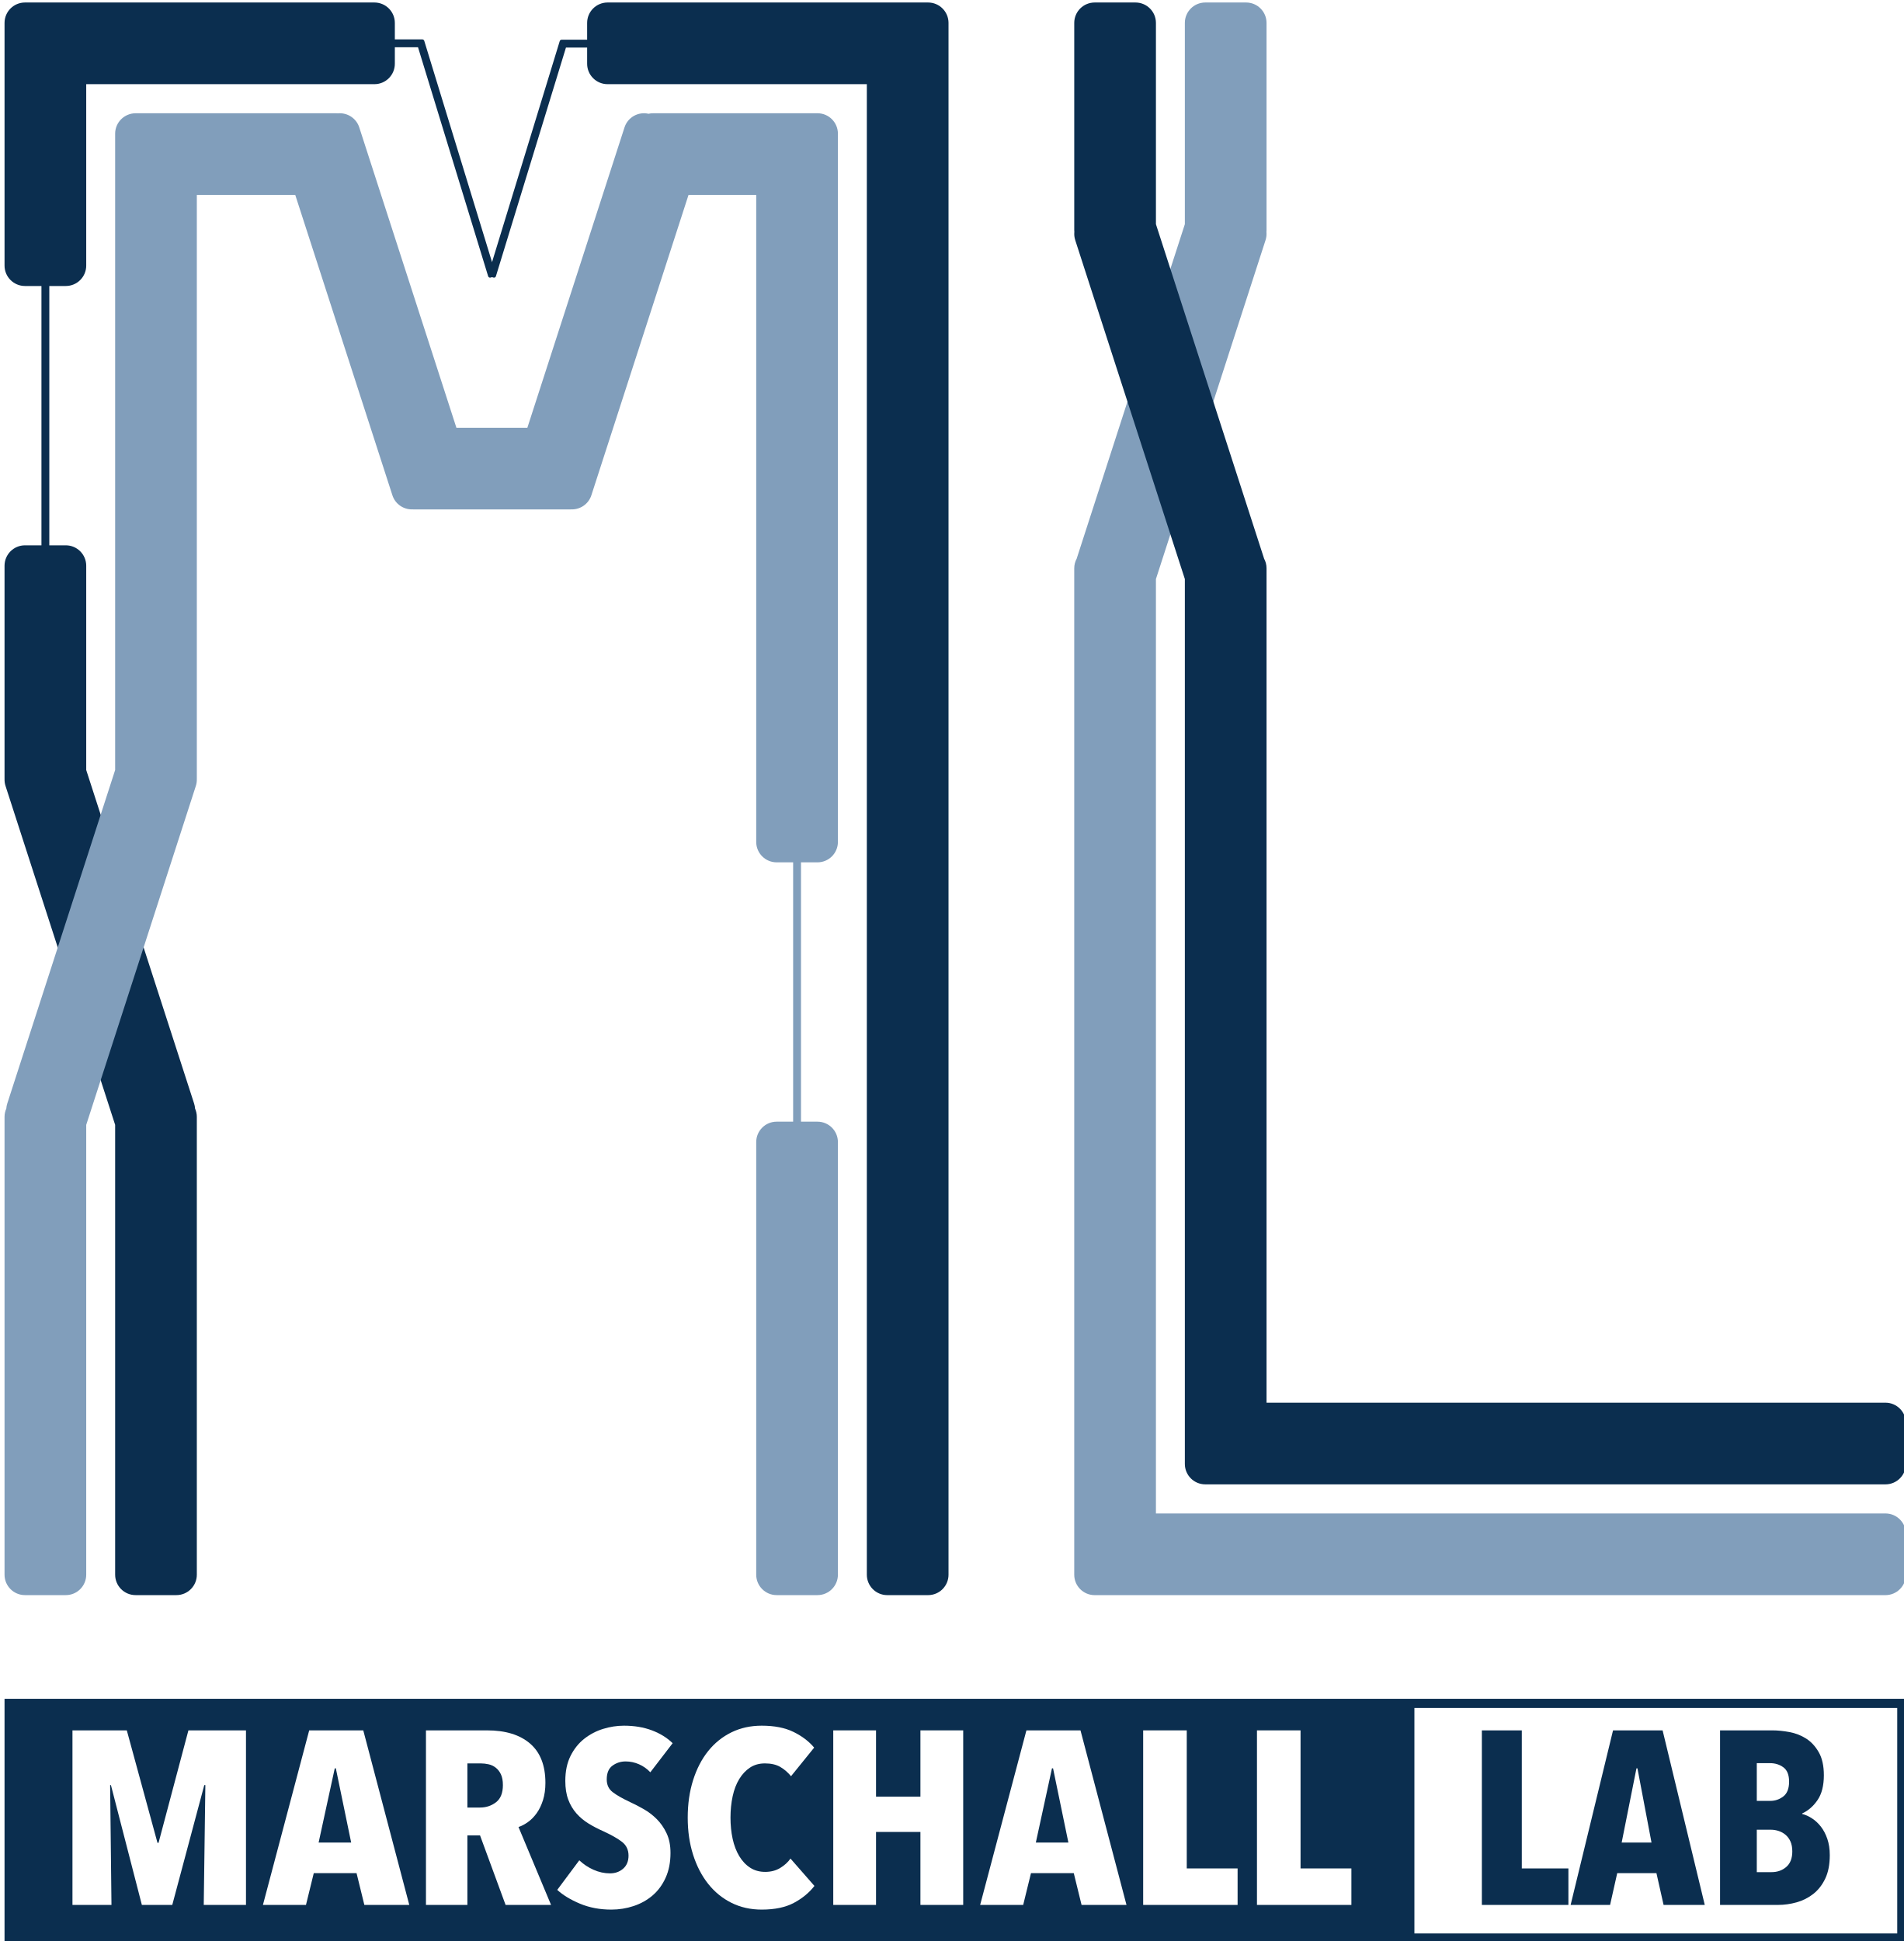
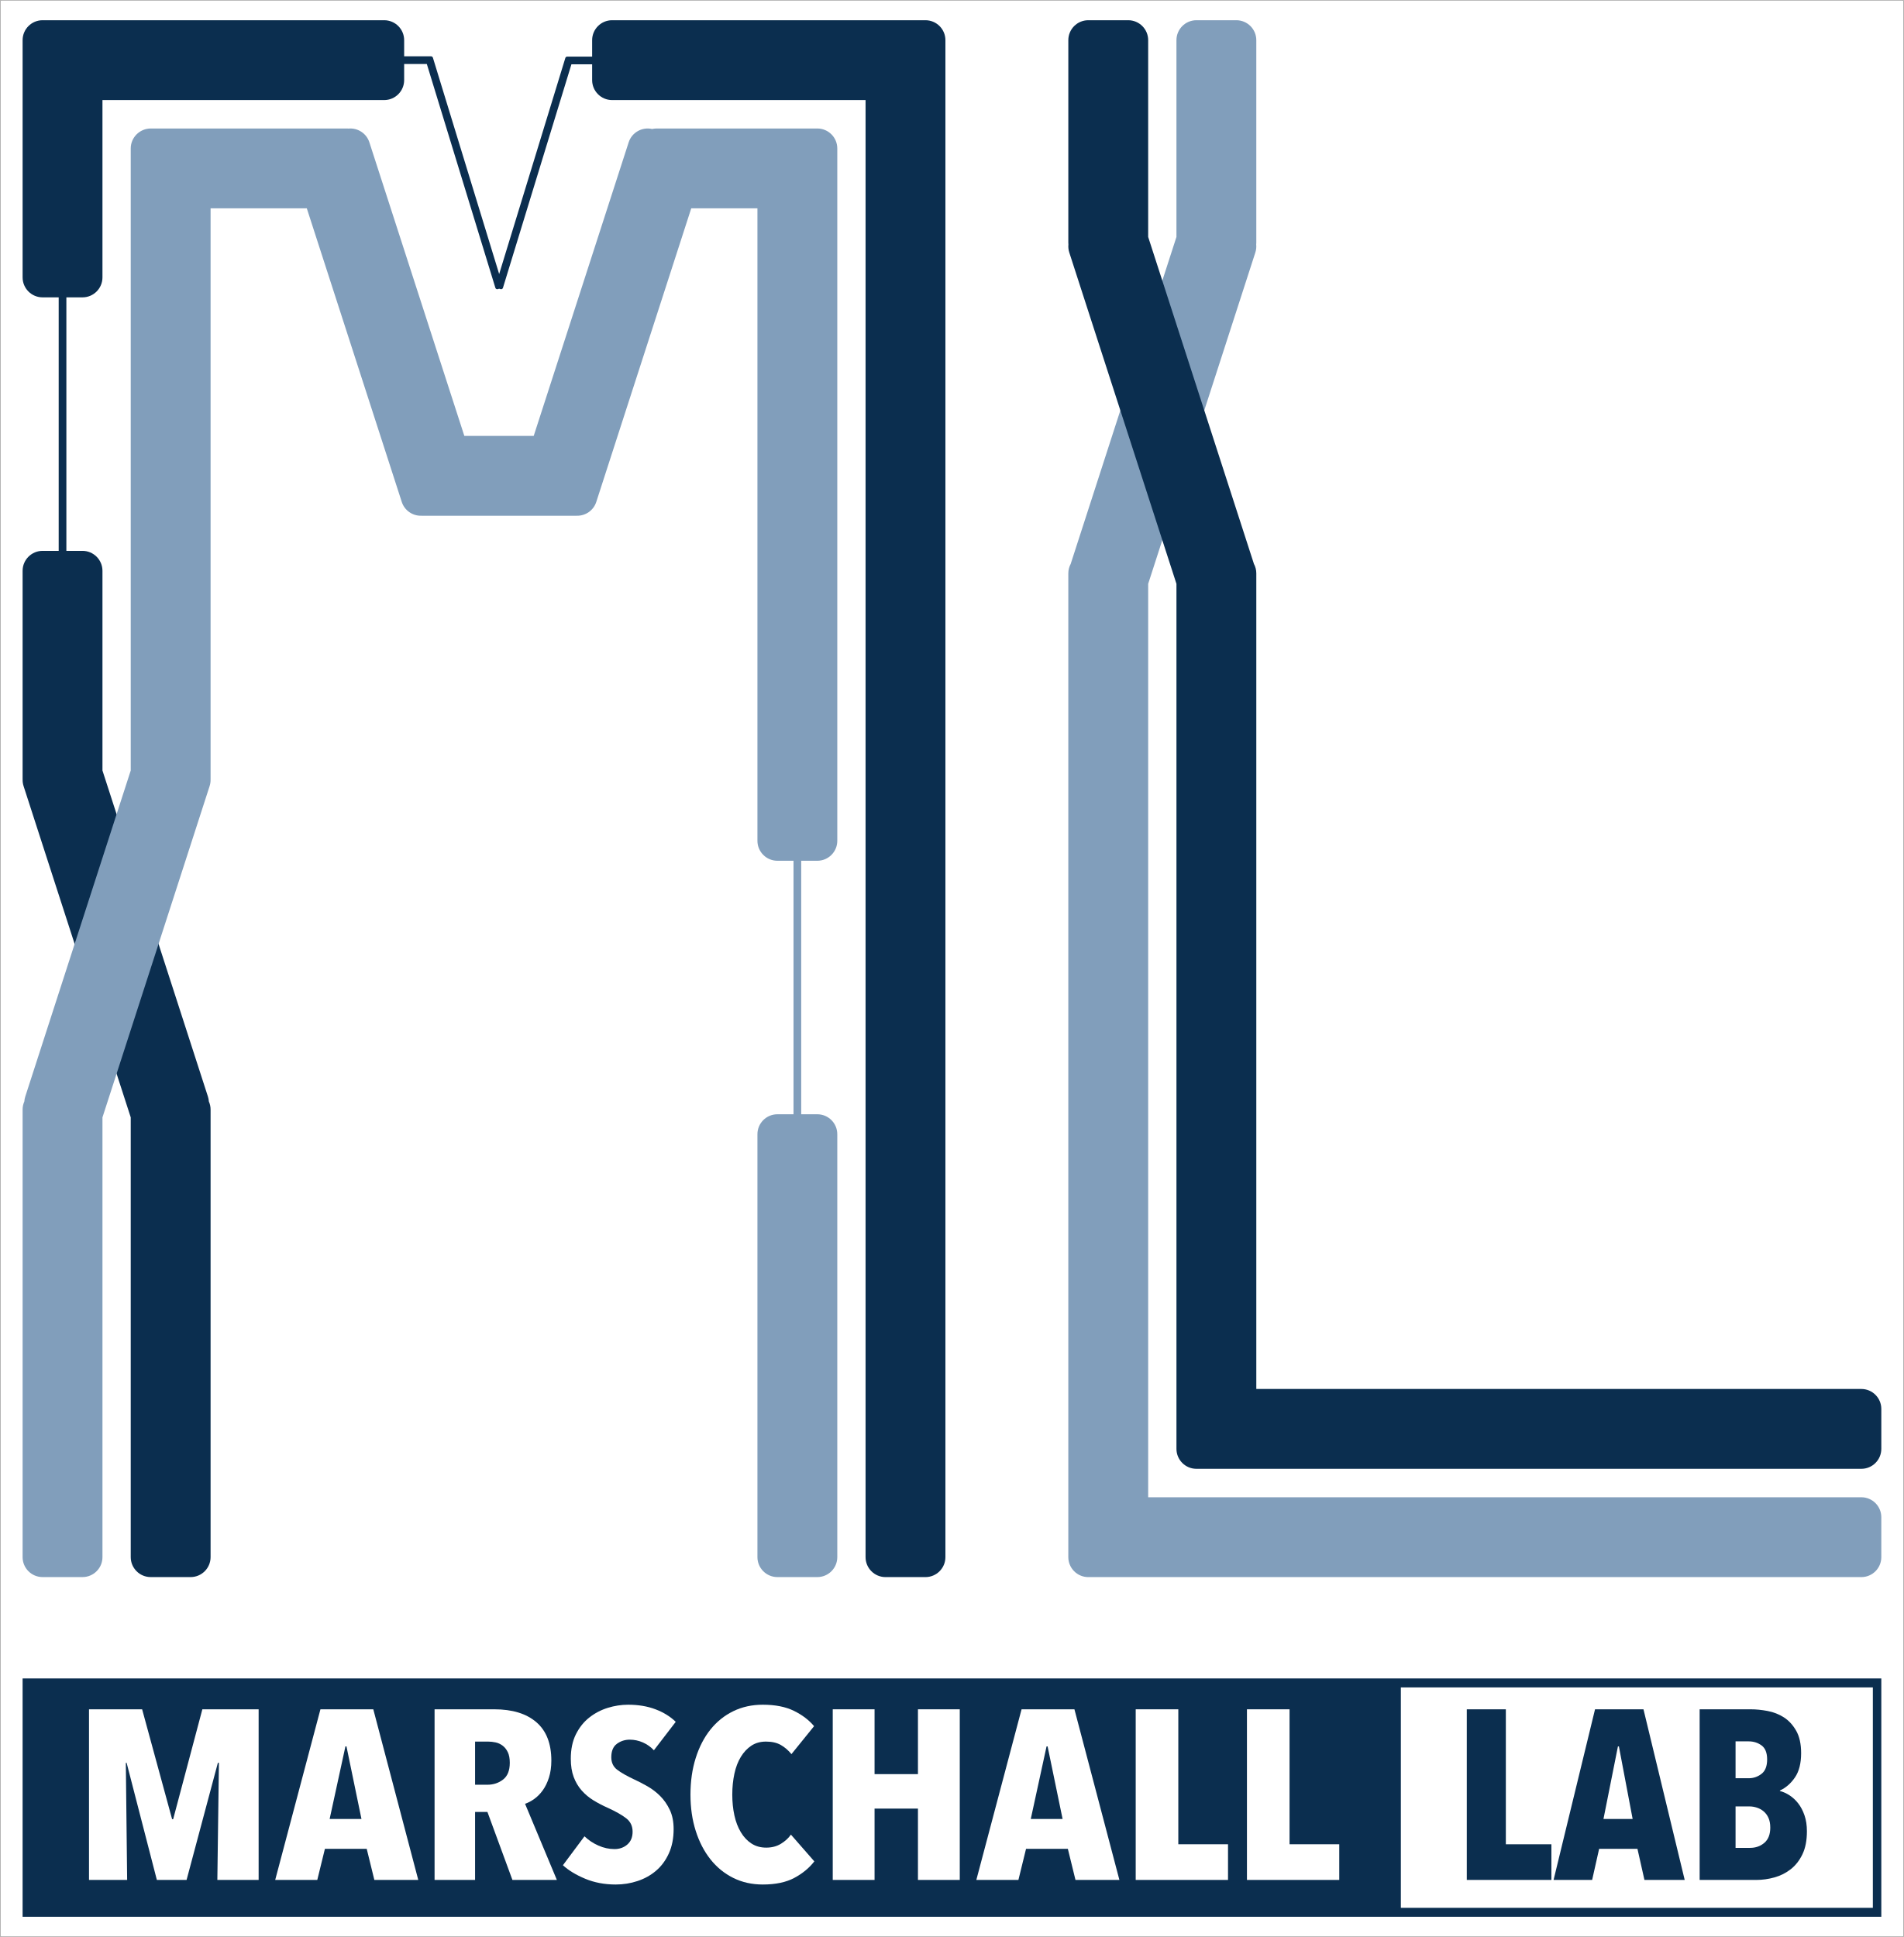
- <svg xmlns="http://www.w3.org/2000/svg" width="100%" height="100%" viewBox="0 0 3159 3221" version="1.1" xml:space="preserve" style="fill-rule:evenodd;clip-rule:evenodd;stroke-linejoin:round;stroke-miterlimit:2;" id="svg34">
+ <svg xmlns="http://www.w3.org/2000/svg" width="3231.496" height="3288.189" viewBox="0 0 3231.496 3288.189" version="1.1" xml:space="preserve" style="clip-rule:evenodd;fill-rule:evenodd;stroke-linejoin:round;stroke-miterlimit:2" id="svg34">
  <defs id="defs38" />
-   <g id="g866">
+   <g id="g866" transform="translate(30.83853,30.18245)">
    <rect ry="2.087" y="-29.993" x="-30.649" height="3287.809" width="3231.116" id="rect847" style="fill:#ffffff;fill-opacity:1;stroke:#000000;stroke-width:0.38;stroke-linecap:square;stroke-linejoin:round;stroke-miterlimit:4;stroke-dasharray:none;stroke-dashoffset:0;stroke-opacity:1" />
    <g transform="translate(7.527912,4.148094)" id="g865">
      <path d="M 1958.4,367.908 V 33.883 C 1958.4,15.183 1973.584,0 1992.284,0 h 67.766 c 18.704,0 33.883,15.183 33.883,33.883 v 343.613 c 0,1.096 -0.05,2.179 -0.155,3.25 0.43,4.467 -0.025,9.096 -1.495,13.637 l -181.875,562.384 v 1550.6 h 1210.46 c 18.7,0 33.883,15.183 33.883,33.887 v 67.767 c 0,18.7 -15.183,33.883 -33.883,33.883 h -1312.11 c -18.7,0 -33.884,-15.183 -33.884,-33.883 V 938.971 c 0,-5.854 1.488,-11.358 4.104,-16.162 0.13,-0.467 0.267,-0.929 0.417,-1.396 L 1958.4,367.9 Z" style="fill:#819ebb" id="path2" />
      <path d="m 1775.04,380.746 c -0.434,4.467 0.024,9.096 1.491,13.637 l 181.875,562.384 v 1468.43 c 0,18.7 15.184,33.883 33.884,33.883 h 1128.59 c 18.7,0 33.883,-15.183 33.883,-33.883 v -67.767 c 0,-18.7 -15.183,-33.883 -33.883,-33.883 H 2093.94 l 10e-4,-1384.57 c -10e-4,-5.854 -1.484,-11.358 -4.101,-16.162 -0.129,-0.467 -0.266,-0.929 -0.416,-1.396 L 1910.416,367.906 V 33.881 c 0,-18.7 -15.18,-33.883 -33.884,-33.883 h -67.766 c -18.7,0 -33.884,15.183 -33.884,33.883 v 343.613 c 0,1.096 0.054,2.179 0.159,3.25 z" style="fill:#0b2e4f" id="path4" />
      <rect x="0" y="2814.93" width="3154.76" height="404.6" style="fill:#0b2e4f" id="rect6" />
      <g id="g26">
        <path d="m 330.533,3156.98 2.675,-198.833 h -1.783 l -53.117,198.833 h -50.441 l -51.334,-198.833 h -1.337 l 2.233,198.833 h -64.725 v -289.658 h 90.167 l 50.887,186.558 h 1.784 l 49.546,-186.558 h 95.525 v 289.658 z" style="fill:#ffffff;fill-rule:nonzero" id="path8" />
        <path d="m 597.012,3156.98 -12.941,-52.775 h -70.975 l -12.946,52.775 h -71.417 l 76.775,-289.658 h 89.721 l 76.329,289.658 h -74.545 z m -47.313,-226.654 h -1.788 l -26.779,123.146 h 54.009 z" style="fill:#ffffff;fill-rule:nonzero" id="path10" />
        <path d="m 831.358,3156.98 -42.404,-115.371 h -20.983 v 115.371 h -68.738 v -289.658 h 101.325 c 30.65,0 54.459,7.296 71.417,21.887 16.963,14.592 25.446,36.342 25.446,65.254 0,10.638 -1.342,20.184 -4.017,28.638 -2.679,8.458 -6.175,15.683 -10.491,21.683 -4.317,6.004 -9.15,10.913 -14.509,14.729 -5.354,3.821 -10.562,6.546 -15.621,8.184 l 54.009,129.283 z m -4.466,-198.833 c 0,-7.367 -1.113,-13.367 -3.346,-18.004 -2.234,-4.634 -5.134,-8.317 -8.704,-11.046 -3.571,-2.725 -7.513,-4.567 -11.83,-5.521 -4.316,-0.954 -8.554,-1.433 -12.72,-1.433 h -22.321 v 73.233 h 20.983 c 10.117,0 18.967,-2.933 26.558,-8.796 7.588,-5.862 11.38,-15.342 11.38,-28.433 z" style="fill:#ffffff;fill-rule:nonzero" id="path12" />
        <path d="m 1071.5,2936.87 c -5.358,-5.729 -11.608,-10.158 -18.75,-13.296 -7.141,-3.138 -14.579,-4.704 -22.317,-4.704 -8.033,0 -15.25,2.317 -21.649,6.954 -6.396,4.638 -9.596,12.275 -9.596,22.908 0,9.005 3.275,16.025 9.821,21.071 6.545,5.046 16.216,10.571 29.012,16.571 7.142,3.271 14.658,7.158 22.542,11.658 7.887,4.5 15.104,10.025 21.65,16.571 6.546,6.546 11.975,14.388 16.291,23.525 4.317,9.138 6.471,19.979 6.471,32.525 0,15.546 -2.675,29.254 -8.033,41.117 -5.354,11.867 -12.571,21.683 -21.65,29.458 -9.075,7.771 -19.563,13.638 -31.467,17.592 -11.904,3.954 -24.254,5.933 -37.05,5.933 -19.046,0 -36.379,-3.275 -52,-9.821 -15.625,-6.546 -28.196,-14.183 -37.721,-22.912 l 36.605,-49.092 c 6.845,6.546 14.729,11.796 23.658,15.75 8.925,3.954 18.004,5.933 27.229,5.933 8.629,0 15.917,-2.591 21.871,-7.775 5.95,-5.183 8.925,-12.408 8.925,-21.683 0,-9.546 -3.571,-17.117 -10.713,-22.704 -7.141,-5.592 -17.554,-11.525 -31.245,-17.8 -8.63,-3.817 -16.738,-8.046 -24.325,-12.683 -7.588,-4.634 -14.284,-10.225 -20.088,-16.771 -5.804,-6.546 -10.342,-14.183 -13.612,-22.913 -3.275,-8.729 -4.913,-19.091 -4.913,-31.091 0,-16.096 2.904,-29.938 8.704,-41.529 5.804,-11.592 13.392,-21.067 22.767,-28.434 9.371,-7.362 19.787,-12.816 31.246,-16.362 11.454,-3.546 22.987,-5.321 34.591,-5.321 17.259,0 32.734,2.592 46.425,7.775 13.688,5.179 25.142,12.271 34.367,21.275 z" style="fill:#ffffff;fill-rule:nonzero" id="path14" />
        <path d="m 1343.79,3125.47 c -8.63,11.183 -19.938,20.525 -33.925,28.025 -13.984,7.504 -31.842,11.254 -53.563,11.254 -18.45,0 -35.187,-3.75 -50.217,-11.254 -15.029,-7.5 -27.9,-18 -38.612,-31.5 -10.713,-13.5 -19.042,-29.596 -24.996,-48.279 -5.95,-18.683 -8.925,-39.204 -8.925,-61.571 0,-22.637 2.975,-43.367 8.925,-62.187 5.954,-18.821 14.283,-34.913 24.996,-48.275 10.712,-13.367 23.583,-23.73 38.612,-31.096 15.03,-7.363 31.767,-11.046 50.217,-11.046 21.129,0 38.758,3.479 52.896,10.433 14.133,6.954 25.517,15.613 34.146,25.979 l -38.388,47.459 c -5.358,-6.546 -11.383,-11.729 -18.079,-15.546 -6.696,-3.821 -15.1,-5.729 -25.221,-5.729 -9.521,0 -17.779,2.321 -24.771,6.954 -6.995,4.637 -12.946,10.979 -17.854,19.025 -4.912,8.046 -8.558,17.592 -10.937,28.637 -2.38,11.05 -3.571,22.846 -3.571,35.392 0,12.546 1.191,24.275 3.571,35.183 2.379,10.913 6.025,20.459 10.937,28.638 4.908,8.183 10.934,14.596 18.075,19.229 7.142,4.638 15.475,6.958 25,6.958 9.521,0 17.854,-2.183 24.996,-6.545 7.142,-4.367 12.796,-9.55 16.963,-15.55 z" style="fill:#ffffff;fill-rule:nonzero" id="path16" />
        <path d="m 1519.66,3156.98 v -121.1 h -73.654 v 121.1 h -70.971 v -289.658 h 70.971 v 110.054 h 73.654 v -110.054 h 70.971 v 289.658 z" style="fill:#ffffff;fill-rule:nonzero" id="path18" />
        <path d="m 1787.03,3156.98 -12.941,-52.775 h -70.975 l -12.942,52.775 h -71.421 l 76.775,-289.658 h 89.721 l 76.329,289.658 z m -47.312,-226.654 h -1.788 l -26.779,123.146 h 54.008 z" style="fill:#ffffff;fill-rule:nonzero" id="path20" />
        <path d="m 1889.25,3156.98 v -289.658 h 72.313 v 229.108 h 84.362 v 60.55 z" style="fill:#ffffff;fill-rule:nonzero" id="path22" />
        <path d="m 2078.06,3156.98 -10e-4,-289.658 h 72.313 v 229.108 h 84.363 v 60.55 z" style="fill:#ffffff;fill-rule:nonzero" id="path24" />
      </g>
      <path d="m 3140.4,2830.2 h -801.117 v 374.071 H 3140.4 Z m -689.196,326.783 v -289.658 h 66.279 v 229.108 h 77.325 v 60.55 z m 577.275,-82.642 c 0,15.546 -2.525,28.571 -7.571,39.071 -5.046,10.5 -11.658,18.954 -19.841,25.367 -8.184,6.408 -17.388,11.046 -27.617,13.908 -10.229,2.863 -20.525,4.296 -30.888,4.296 h -96.145 v -289.658 h 86.737 c 9,0 18.546,0.954 28.638,2.862 10.091,1.909 19.295,5.525 27.616,10.842 8.317,5.321 15.271,12.887 20.863,22.708 5.591,9.817 8.387,22.5 8.387,38.046 0,17.183 -3.475,30.892 -10.433,41.117 -6.954,10.229 -15.475,17.662 -25.571,22.3 v 0.816 c 5.458,1.363 10.913,3.817 16.367,7.363 5.454,3.546 10.366,8.117 14.729,13.708 4.362,5.592 7.908,12.342 10.637,20.25 2.725,7.913 4.092,16.913 4.092,27.004 z m -275.75,82.642 -11.867,-52.775 h -65.05 l -11.862,52.775 h -65.463 l 70.371,-289.658 h 82.234 l 69.962,289.658 z m 213.563,-88.779 c 0,-6.546 -1.025,-12.071 -3.071,-16.571 -2.042,-4.5 -4.771,-8.183 -8.179,-11.046 -3.413,-2.862 -7.23,-4.979 -11.459,-6.341 -4.225,-1.363 -8.387,-2.046 -12.475,-2.046 h -23.729 v 70.371 h 24.546 c 9.546,0 17.658,-2.867 24.342,-8.592 6.683,-5.729 10.025,-14.321 10.025,-25.775 z m -256.93,-137.875 h -1.637 l -24.546,123.146 h 49.504 z m 251.609,22.092 c 0,-11.184 -3.134,-19.092 -9.409,-23.73 -6.275,-4.637 -13.637,-6.954 -22.091,-6.954 h -22.092 v 62.596 h 22.5 c 7.908,0 15.071,-2.454 21.479,-7.362 6.409,-4.913 9.613,-13.096 9.613,-24.55 z" style="fill:#ffffff" id="path28" />
      <path d="m 613.719,0 c 18.7,0 33.883,15.179 33.883,33.883 v 27.334 h 45.563 c 0.871,0 1.663,0.343 2.249,0.901 0.453,0.388 0.805,0.904 0.992,1.515 L 808.86,430.845 921.121,64.277 c 0.337,-1.442 1.633,-2.519 3.177,-2.519 h 42.361 V 33.883 C 966.659,15.179 981.843,0 1000.543,0 h 531.845 c 18.7,0 33.883,15.179 33.883,33.883 v 2575.13 c 0,18.7 -15.183,33.883 -33.883,33.883 h -67.767 c -18.7,0 -33.883,-15.183 -33.883,-33.883 V 135.533 h -430.195 c -18.7,0 -33.884,-15.183 -33.884,-33.883 V 74.813 H 931.512 L 815.285,454.328 c -0.525,1.717 -2.345,2.684 -4.062,2.159 l -2.376,-0.729 -2.349,0.72 c -1.717,0.525 -3.542,-0.441 -4.067,-2.158 L 686.046,74.271 h -38.444 v 27.379 c 0,18.7 -15.183,33.883 -33.883,33.883 H 135.537 v 301.041 c 0,18.704 -15.183,33.883 -33.883,33.883 H 74.292 V 900.79 h 27.362 c 18.7,0 33.883,15.179 33.883,33.883 v 338.991 l 179.004,553.498 c 0.893,2.764 1.412,5.559 1.585,8.334 1.884,4.215 2.931,8.886 2.931,13.799 v 759.69 c 0,18.7 -15.179,33.883 -33.883,33.883 h -67.767 c -18.7,0 -33.882,-15.183 -33.882,-33.883 v -746.48 L 1.654,1300.126 C 0.425,1296.328 -0.095,1292.469 0.019,1288.69 0.006,1288.313 0,1287.935 0,1287.555 V 934.673 C 0,915.969 15.183,900.79 33.883,900.79 H 61.242 V 470.457 H 33.887 c -18.7,0 -33.883,-15.179 -33.883,-33.883 V 33.883 C 0.004,15.179 15.187,0 33.887,0 Z" style="fill:#0b2e4f" id="path30" />
      <path d="m 867.493,705.64 161.175,-498.383 c 5.449,-16.852 22.882,-26.511 39.828,-22.6 2.455,-0.566 5.01,-0.865 7.634,-0.865 h 272.733 c 18.7,0 33.883,15.182 33.883,33.882 v 1175.31 c 0,18.7 -15.183,33.883 -33.883,33.883 h -27.359 v 430.336 h 27.359 c 18.7,0 33.883,15.184 33.883,33.884 v 717.898 c 0,18.7 -15.183,33.883 -33.883,33.883 h -67.766 c -18.7,0 -33.883,-15.183 -33.883,-33.883 v -717.898 c 0,-18.7 15.183,-33.884 33.883,-33.884 h 27.358 v -430.336 h -27.358 c -18.7,0 -33.883,-15.183 -33.883,-33.883 V 319.324 H 1134.871 L 973.697,817.702 c -4.725,14.614 -18.465,23.816 -33.08,23.453 -0.369,0.012 -0.74,0.018 -1.111,0.018 H 678.077 c -0.424,0 -0.847,-0.008 -1.268,-0.023 -14.688,0.451 -28.527,-8.768 -33.274,-23.448 L 482.362,319.324 H 319.057 v 968.236 c 0,0.357 -0.005,0.713 -0.016,1.066 0.121,3.799 -0.398,7.68 -1.634,11.5 l -181.87,562.379 v 746.48 c 0,18.7 -15.183,33.883 -33.883,33.883 H 33.883 C 15.183,2642.868 0,2627.685 0,2608.985 v -759.69 c 0,-4.917 1.049,-9.591 2.936,-13.808 0.173,-2.77 0.692,-5.563 1.585,-8.325 L 183.525,1273.651 V 217.671 c 0,-18.7 15.292,-33.882 34.126,-33.882 H 550.4 c 1.006,0 2.002,0.043 2.984,0.128 15.38,-1.349 30.229,8.024 35.181,23.337 L 749.74,705.637 h 117.753 z" style="fill:#819ebb" id="path32" />
    </g>
  </g>
</svg>
